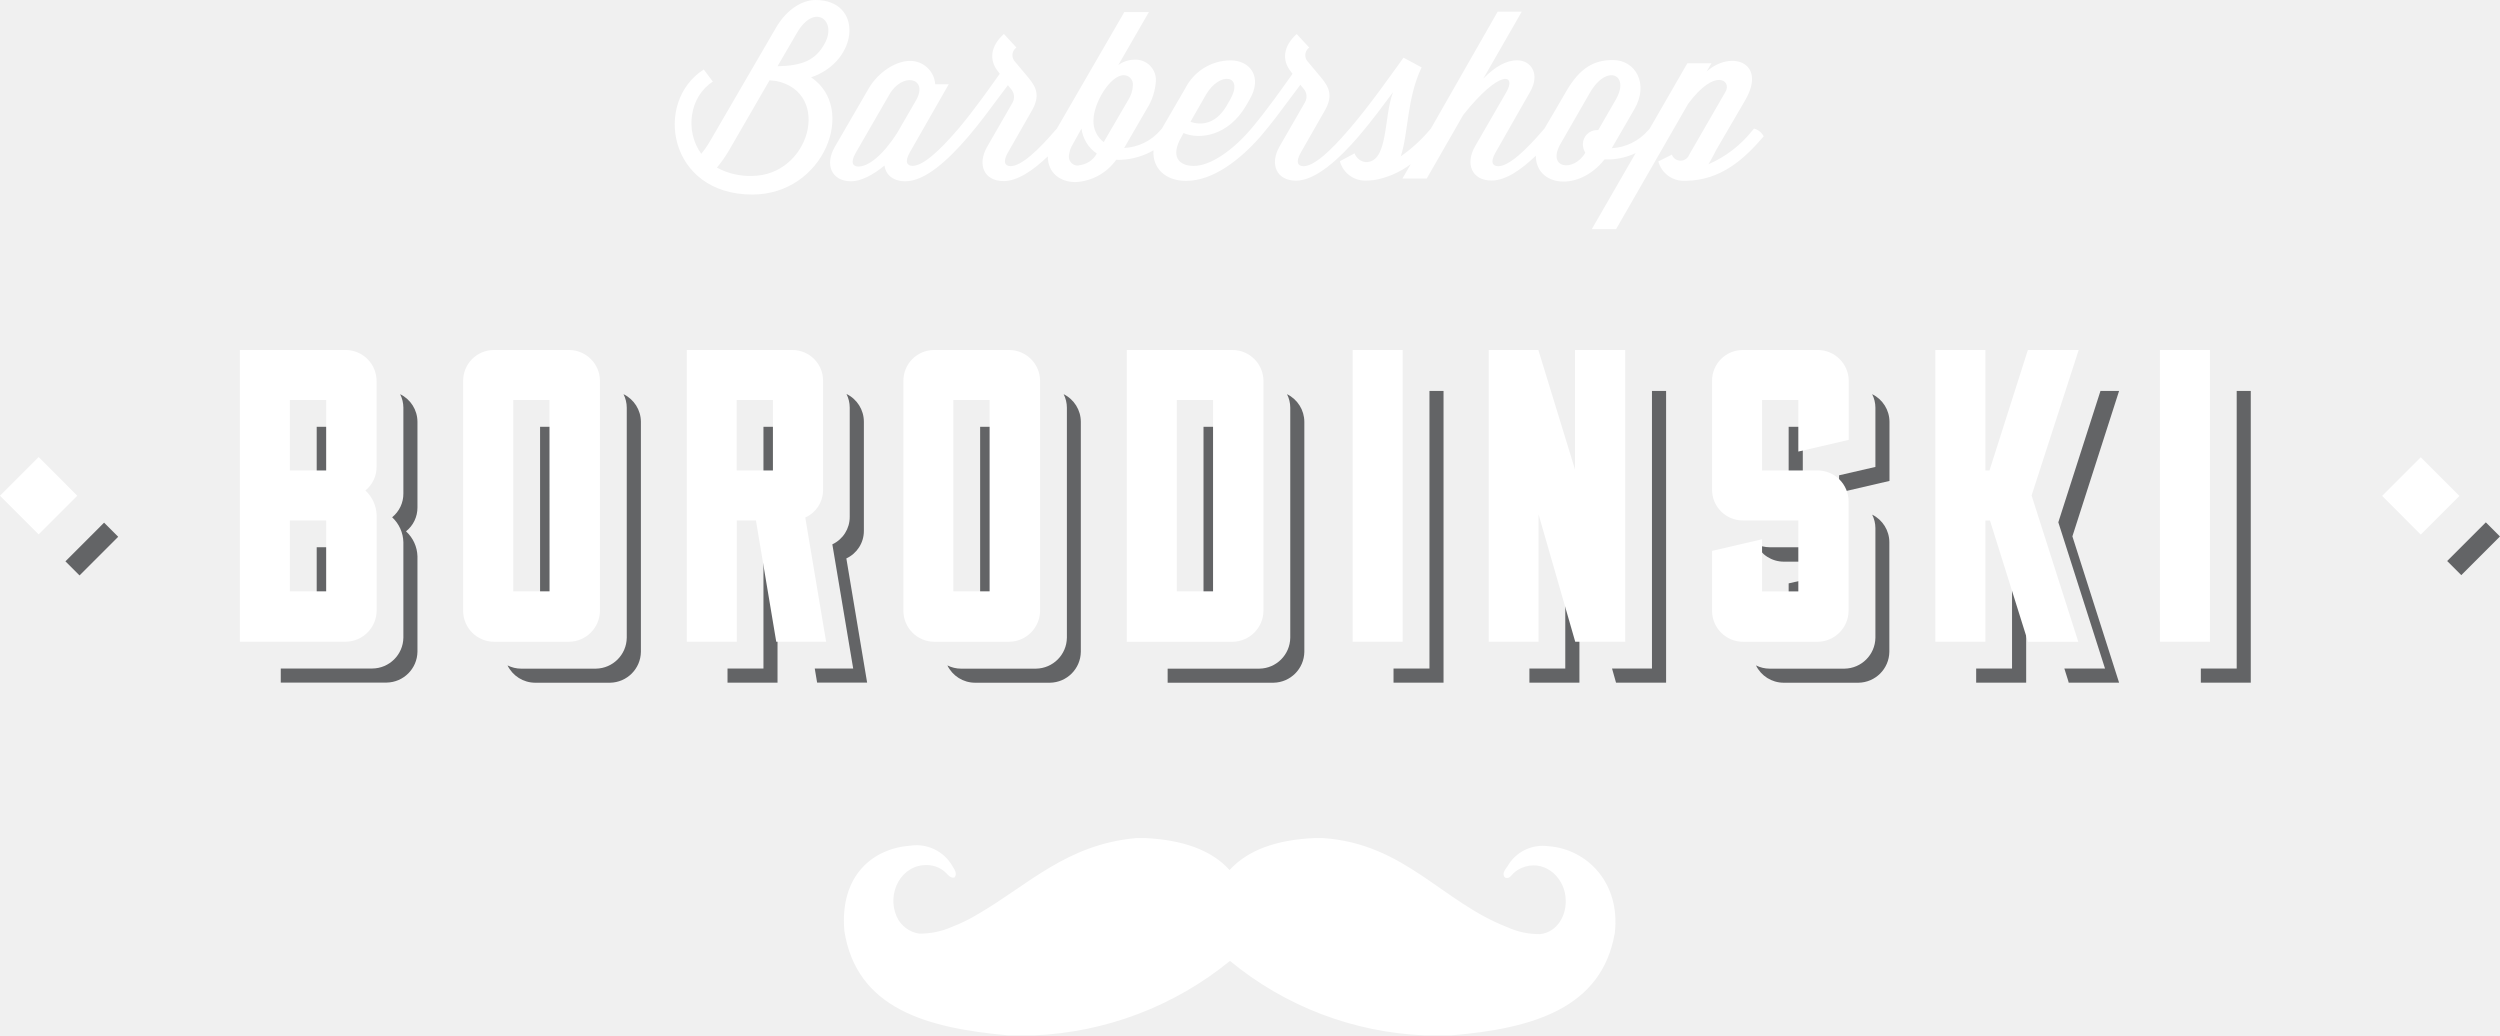
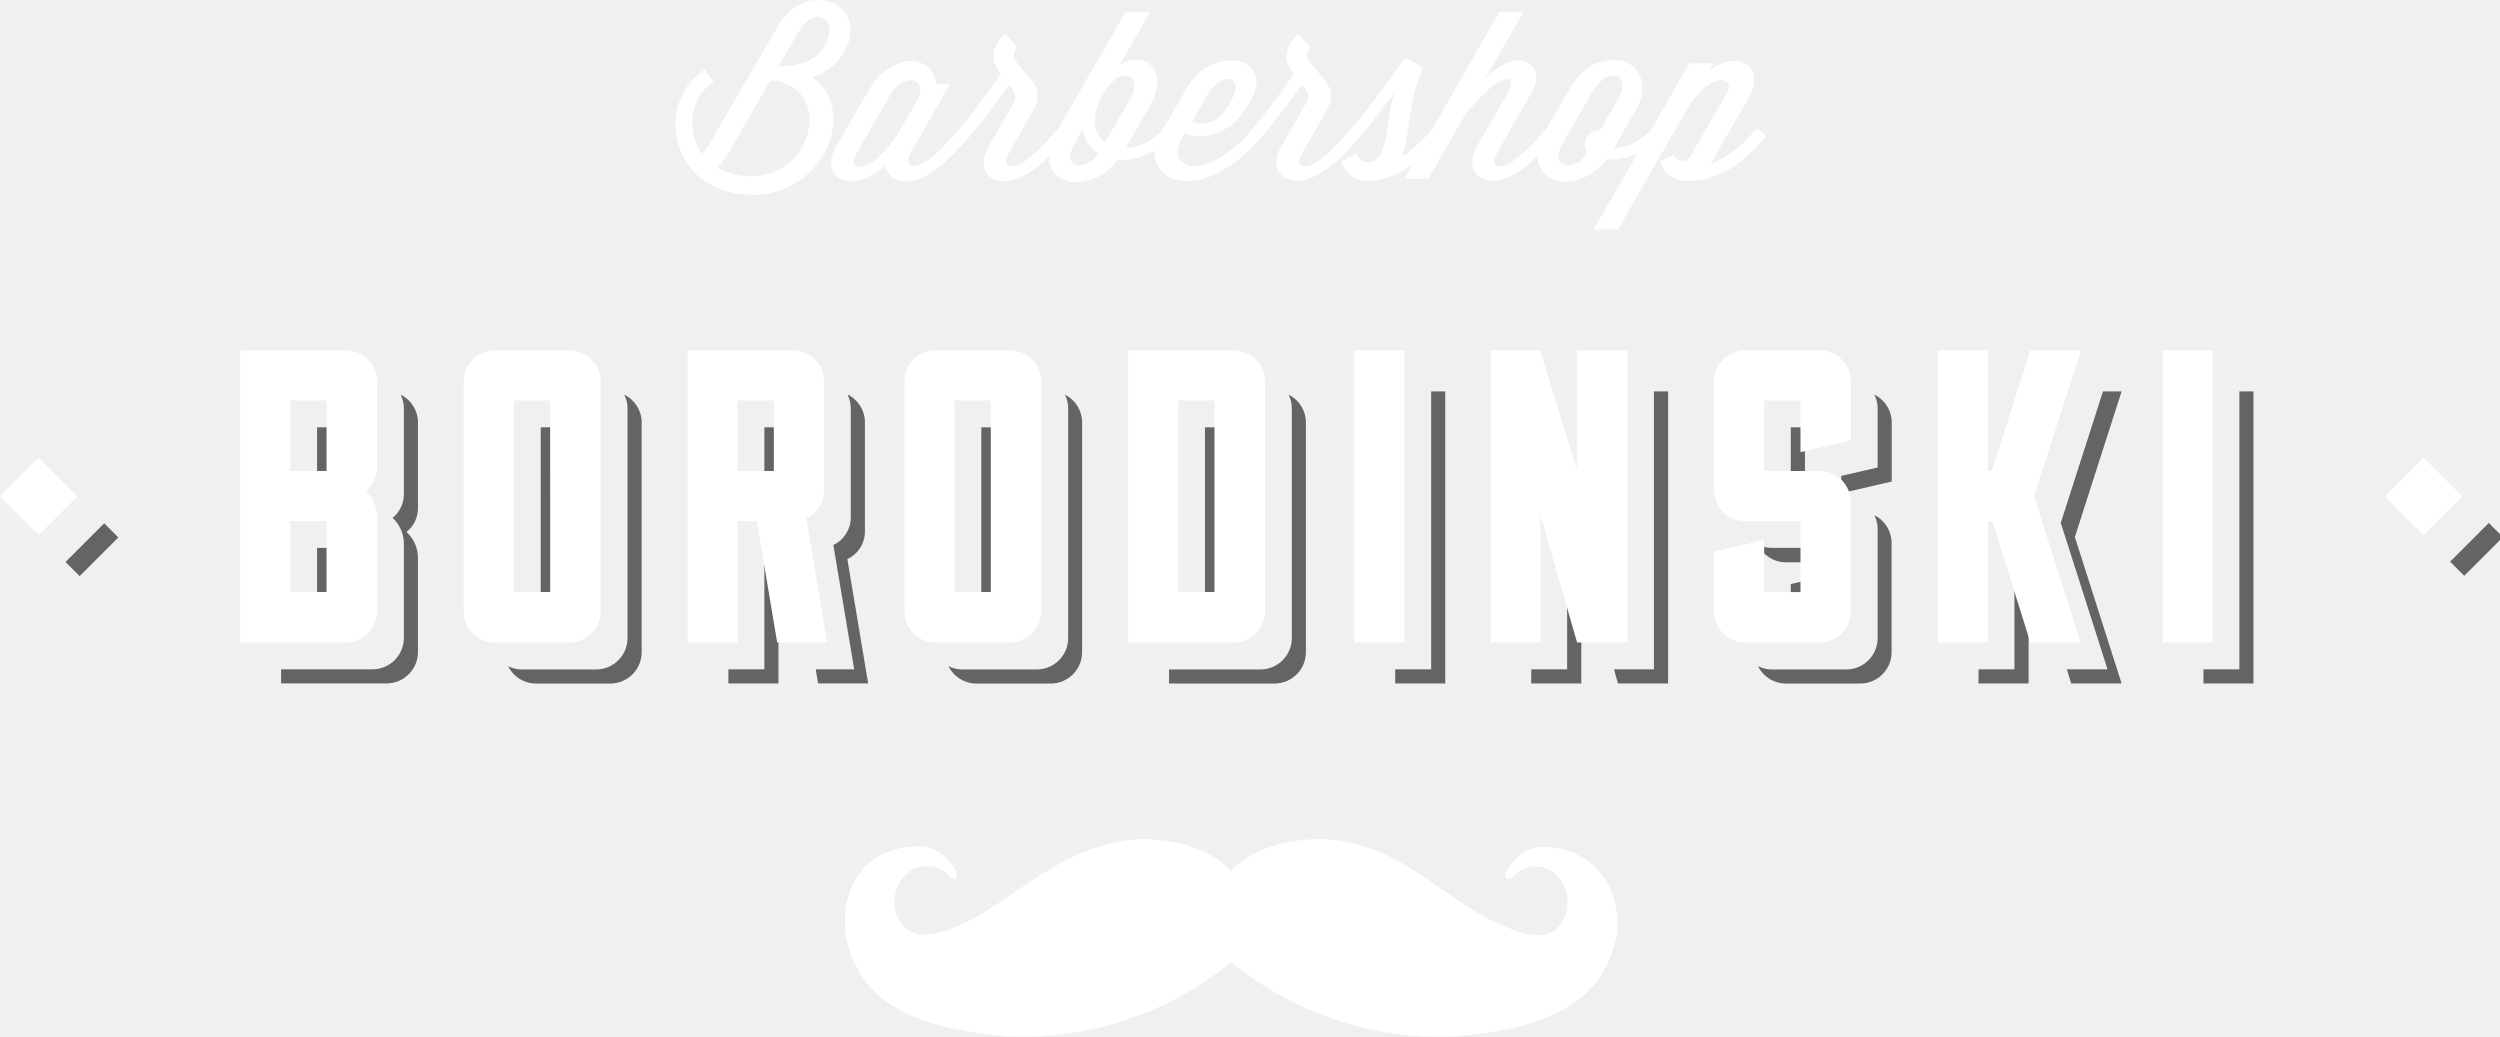
- <svg xmlns="http://www.w3.org/2000/svg" viewBox="0 0 369.44 153">
+ <svg xmlns="http://www.w3.org/2000/svg" viewBox="0 0 369 153">
  <path d="M119.86 11.43C127 9 127.59 0 120.51 0c-1.95 0-4.28 1.37-5.88 4.17L105 20.73a13.83 13.83 0 0 1-1.37 2c-2.46-3.39-1.74-8.45 1.71-10.67L104 10.27c-7.46 4.75-5.27 18.48 7.18 18.48 10.6-.01 15.52-12.75 8.68-17.32zM111.07 26a10.23 10.23 0 0 1-5.13-1.23 18.43 18.43 0 0 0 1.78-2.53l6-10.37 1 .1C123 13.72 119.69 26 111.07 26zm3.83-16.21l2.87-4.93c2.6-4.48 5.92-1.85 4.14 1.5-1.37 2.57-3.39 3.36-7.01 3.43z" fill="#fff" />
  <path d="M259.21 19l-.24.27a16.74 16.74 0 0 1-6.5 5c.58-.92 1-1.92 1.47-2.67l3.93-6.74c3.32-5.64-2.05-7.53-5.68-4.28l.72-1.23h-3.56L243.79 19l-.24.27a7.66 7.66 0 0 1-5.37 2.63l3.35-5.78c2.16-3.73.17-7.25-3.18-7.25-2.74 0-4.86 1.09-6.91 4.65l-1.75 3-1.46 2.48-.19.22c-2.57 3-5.06 5.34-6.64 5.34-.79 0-1.23-.55-.41-2l5.13-9c1.54-2.7.07-4.65-1.92-4.65-1.54 0-3.18.85-5 2.7l5.68-9.89h-3.56L211.45 19l-.2.23A22.14 22.14 0 0 1 207 23.1c1.13-3.39.89-8.59 3.08-13.14l-2.67-1.44c-1.47 2-4.69 6.67-7.9 10.43l-.24.27c-2.57 3-5.06 5.34-6.64 5.34-.79 0-1.23-.55-.41-2l3.56-6.23c1.23-2.16.65-3.42-.51-4.82l-2-2.39a1.39 1.39 0 0 1 .09-2l.11-.09-1.85-2c-2 1.81-2.19 3.83-.92 5.47l.3.41c-1.57 2.22-3.69 5.23-6 8l-.24.27c-2.57 3-5.85 5.34-8.35 5.34-2.19 0-3.49-1.37-1.85-4.24l.34-.62c2.29 1 6.6.51 9.27-4.1l.51-.89c1.92-3.28.07-5.75-2.84-5.75a7.53 7.53 0 0 0-6.67 4.11L171.7 19l-.21.24a7.59 7.59 0 0 1-5.37 2.63l3.35-5.78a8.66 8.66 0 0 0 1.34-4.09A3 3 0 0 0 168 8.82h-.41a4.14 4.14 0 0 0-2.33.79l4.52-7.83h-3.63L156.18 19l-.19.21c-2.57 3-5.06 5.34-6.64 5.34-.79 0-1.23-.55-.41-2l3.56-6.23c1.23-2.16.65-3.42-.51-4.82l-2-2.39a1.39 1.39 0 0 1 .1-2l.11-.09-1.85-2c-2 1.81-2.19 3.83-.92 5.47l.31.41c-1.57 2.22-3.7 5.23-6 8l-.24.27c-2.57 3-5.06 5.34-6.64 5.34-.79 0-1.23-.55-.41-2l5.75-10.06h-2A3.7 3.7 0 0 0 134.44 9c-1.92 0-4.58 1.51-6.09 4.11l-5 8.62c-1.51 2.64-.44 5.06 2.43 5.06 1.44 0 3.22-.92 4.93-2.33.17 1.37 1.27 2.33 3.08 2.33 2.94 0 6.33-3.15 9.27-6.57 1.71-2 3-3.76 5.88-7.63l.48.58a1.75 1.75 0 0 1 .21 2l-3.76 6.53c-1.5 2.64-.44 5.06 2.43 5.06 2.06 0 4.34-1.55 6.54-3.65 0 2.43 1.81 3.8 4.11 3.8a7.87 7.87 0 0 0 6-3.3 6 6 0 0 0 .79 0 10.44 10.44 0 0 0 4.72-1.4c-.19 2.57 1.68 4.52 4.82 4.52 4 0 8-3.15 11-6.57 1.71-2 3-3.76 5.88-7.63l.48.58a1.75 1.75 0 0 1 .21 2l-3.76 6.53c-1.51 2.64-.44 5.06 2.43 5.06s6.33-3.15 9.27-6.57c2-2.33 3.8-4.82 5.06-6.5-1.4 3.7-.65 10.33-4 10.33a2 2 0 0 1-1.68-1.3L198 23.82a3.88 3.88 0 0 0 3.9 2.87 9.63 9.63 0 0 0 1-.07h.1a12.54 12.54 0 0 0 5.47-2.36l-1.22 2.12h3.59l5.4-9.41c5.48-6.88 7.9-6 6.36-3.35l-4.62 8c-1.51 2.63-.44 5.06 2.43 5.06 2.07 0 4.35-1.56 6.55-3.67 0 4.54 6.29 5.42 10.15.55h.79a9.8 9.8 0 0 0 3.81-.94l-6.48 11.24h3.59l10.64-18.51c4-5.41 6.47-3.42 5.54-1.81l-5.37 9.31a1.37 1.37 0 0 1-2.57 0l-2 1a3.88 3.88 0 0 0 3.9 2.87h.21c5.17-.1 8.55-3.18 11.46-6.57a2.25 2.25 0 0 0-1.42-1.15zm-81-5c2.05-3.52 5.68-2.94 3.56.75l-.51.89c-1.71 2.91-4 2.84-5.34 2.36zm-45.61 5.61c-2.16 3.39-4.28 5-5.75 5-.79 0-1.23-.55-.41-2l5-8.66c1.92-3.32 5.71-2.46 4 .75zm26.79 4.86a1.33 1.33 0 0 1-1.44-1.37 4 4 0 0 1 .62-1.85l1.25-2.25a5.23 5.23 0 0 0 2.26 3.69 3.34 3.34 0 0 1-2.7 1.74zM163.1 21a3.84 3.84 0 0 1-1.51-3.22c0-2.53 2.46-6.67 4.48-6.67a1.36 1.36 0 0 1 1.34 1.54 4.33 4.33 0 0 1-.68 2.12zm73.08-1.78H236a2.1 2.1 0 0 0-2.09 2.11 2.34 2.34 0 0 0 .34 1.2v.07c-1.68 2.87-5.75 2.33-3.63-1.37l2.7-4.69 1.68-2.92c2.5-4.24 5.92-2.57 3.76 1.13zM-.004 73.257l5.714-5.713 5.712 5.715-5.714 5.712zm352.023.026l5.714-5.713 5.713 5.715-5.715 5.712z" fill="#fff" />
  <path fill="#636466" d="M46.8 73.48h2.08v-8.32h3.27v-2.09H46.8v10.41zM61.69 75V62.32a4.56 4.56 0 0 0-2.56-4.07 4.46 4.46 0 0 1 .48 2v12.68a4.47 4.47 0 0 1-1.66 3.51 5.2 5.2 0 0 1 1.66 3.69v14.1A4.63 4.63 0 0 1 55 98.79H41.49v2.08h15.64a4.63 4.63 0 0 0 4.56-4.56v-14.1A5.19 5.19 0 0 0 60 78.52 4.47 4.47 0 0 0 61.69 75z" />
  <path fill="#636466" d="M46.8 91.34h2.08v-8.39h3.27v-2.08H46.8v10.47zm33.01 0h2.08V65.16h3.27v-2.09h-5.35v28.27z" />
  <path d="M92.14 58.25a4.46 4.46 0 0 1 .48 2v34a4.63 4.63 0 0 1-4.56 4.56H77a4.5 4.5 0 0 1-2-.48 4.56 4.56 0 0 0 4.07 2.56h11.08a4.63 4.63 0 0 0 4.56-4.56v-34a4.57 4.57 0 0 0-2.57-4.08zm20.68 15.23h2.08v-8.32h3.28v-2.09h-5.36v10.41zm12.25 9.04a4.47 4.47 0 0 0 2.59-4.06V62.32a4.56 4.56 0 0 0-2.57-4.1 4.55 4.55 0 0 1 .48 2v16.15a4.46 4.46 0 0 1-2.57 4.07l3.08 18.35h-5.68l.35 2.08h7.39zm-9.42-1.65h-2.83v17.92h-5.31v2.09h7.39V82.95h1.1l-.35-2.08zm29.19 10.47h2.09V65.16h3.27v-2.09h-5.36v28.27z" fill="#636466" />
  <path d="M157.18 58.25a4.45 4.45 0 0 1 .48 2v34a4.63 4.63 0 0 1-4.56 4.56H142a4.49 4.49 0 0 1-2-.48 4.56 4.56 0 0 0 4.07 2.56h11.09a4.63 4.63 0 0 0 4.56-4.56v-34a4.57 4.57 0 0 0-2.54-4.08zm20.67 33.09h2.09V65.16h3.27v-2.09h-5.36v28.27z" fill="#636466" />
  <path d="M190.19 58.25a4.46 4.46 0 0 1 .48 2v34a4.63 4.63 0 0 1-4.56 4.56h-13.56v2.08h15.64a4.63 4.63 0 0 0 4.56-4.56v-34a4.57 4.57 0 0 0-2.56-4.08zm21.05-.48v41.02h-5.31v2.09h7.39V57.77h-2.08zm32.88 0v41.02h-5.9l.59 2.09h7.4V57.77h-2.09zm-12.81 22.18v18.84h-5.3v2.09h7.39V87.19l-2.09-7.24zM263.58 83h6.11v-2.13h-8.19a4.51 4.51 0 0 1-2-.48 4.53 4.53 0 0 0 4.08 2.61zm2.83 2.73l-2.09.48v5.13h2.09v-5.61zm10.25-27.48a4.46 4.46 0 0 1 .48 2V69l-5.37 1.24v2.56l7.45-1.73v-8.75a4.56 4.56 0 0 0-2.56-4.07z" fill="#636466" />
  <path d="M276.66 76.05a4.46 4.46 0 0 1 .48 2v16.2a4.63 4.63 0 0 1-4.56 4.56h-11.09a4.5 4.5 0 0 1-2-.48 4.56 4.56 0 0 0 4.07 2.56h11.08a4.63 4.63 0 0 0 4.56-4.56V80.12a4.56 4.56 0 0 0-2.54-4.07zm-12.34-12.98v10.41h2.09v-8.32h3.27v-2.09h-5.36zm33.69 17.8h-.68v17.92h-5.3v2.09h7.39V85.35l-1.41-4.48zm15.14-23.1h-2.75l-6.23 19.41 6.9 21.61h-6.01l.58 1.84.06.25h7.45l-6.9-21.62 6.9-21.49zm17.38 0v41.02h-5.3v2.09h7.38V57.77h-2.08z" fill="#636466" />
  <path d="M167.9 123.85h1.41c5.43.28 9.69 1.73 12.39 4.72 2.74-3 7-4.46 12.46-4.72h1.35c12.11.82 17.63 9.5 27.3 13.19a11.12 11.12 0 0 0 4.79 1c2.48-.27 4.06-2.78 3.74-5.58-.34-3-3.28-5.61-6.56-4.17a4.32 4.32 0 0 0-1.17.8c-.25.23-.53.83-1.17.61-.6-.5 0-1.23.31-1.65a6 6 0 0 1 6.07-3c5.63.4 10.67 5.34 9.81 12.82C236.71 149 226.53 152 214.46 153h-3.93a48.28 48.28 0 0 1-28.77-11 49.07 49.07 0 0 1-28.9 11H149c-12.16-1.07-22.44-4-24.23-15.46-.68-8.16 4.18-12.17 9.82-12.58a6.11 6.11 0 0 1 6.14 3c.28.46.8 1.17.31 1.72-.61.11-.91-.37-1.17-.61a4 4 0 0 0-2.82-1.23c-3.86-.14-6.08 4.15-4.54 7.61a4.33 4.33 0 0 0 3.37 2.52 11.69 11.69 0 0 0 4.79-1 23.84 23.84 0 0 0 3.87-1.9c7.35-4.26 13.1-10.31 23.36-11.22z" fill="#fff" />
  <path fill="#636466" d="M361.634 82.906l5.713-5.714 2.086 2.085-5.713 5.715zM9.667 82.95l5.713-5.714 2.086 2.086-5.713 5.713z" />
  <path d="M55.65 69A4.47 4.47 0 0 1 54 72.48a5.2 5.2 0 0 1 1.66 3.69v14.1a4.63 4.63 0 0 1-4.56 4.56H35.45V51.72h15.64a4.59 4.59 0 0 1 4.56 4.56zm-7.45-9.89h-5.36v10.41h5.36zm0 17.8h-5.36v10.47h5.36zm35.9-25.19a4.59 4.59 0 0 1 4.56 4.56v34a4.63 4.63 0 0 1-4.56 4.56H73a4.59 4.59 0 0 1-4.56-4.56v-34A4.55 4.55 0 0 1 73 51.72h11.1zm-2.9 7.39h-5.35v28.27h5.36zm33.51 35.72l-3-17.92h-2.83v17.92h-7.39V51.72h15.64a4.53 4.53 0 0 1 4.5 4.56v16.14a4.47 4.47 0 0 1-2.63 4.06l3.08 18.35zm-.49-35.72h-5.36v10.41h5.36zm34.92-7.39a4.59 4.59 0 0 1 4.56 4.56v34a4.63 4.63 0 0 1-4.56 4.56h-11.08a4.59 4.59 0 0 1-4.56-4.56v-34a4.55 4.55 0 0 1 4.5-4.56h11.1zm-2.9 7.39h-5.36v28.27h5.36zm35.91-7.39a4.59 4.59 0 0 1 4.56 4.56v34a4.63 4.63 0 0 1-4.56 4.56h-15.64V51.72zm-2.89 7.39h-5.36v28.27h5.36zm20.63-7.39h7.39v43.11h-7.39zm40.28 0v43.11h-7.39L227.36 76v18.83H220V51.72h7.33l5.42 17.67V51.72zm28.45 17.8a4.59 4.59 0 0 1 4.56 4.56v16.2a4.63 4.63 0 0 1-4.56 4.56h-11.08a4.59 4.59 0 0 1-4.54-4.56v-8.87l7.39-1.72v7.7h5.36V76.91h-8.19a4.55 4.55 0 0 1-4.56-4.54V56.28a4.55 4.55 0 0 1 4.54-4.56h11.1a4.59 4.59 0 0 1 4.56 4.56V65l-7.45 1.73v-7.62h-5.36v10.41zm31.6 3.7l6.9 21.62h-7.45l-.06-.25-5.54-17.67h-.68v17.91H286V51.72h7.39v17.8h.61l5.67-17.8h7.51zm18.97-21.5h7.39v43.11h-7.39z" fill="#fff" />
</svg>
